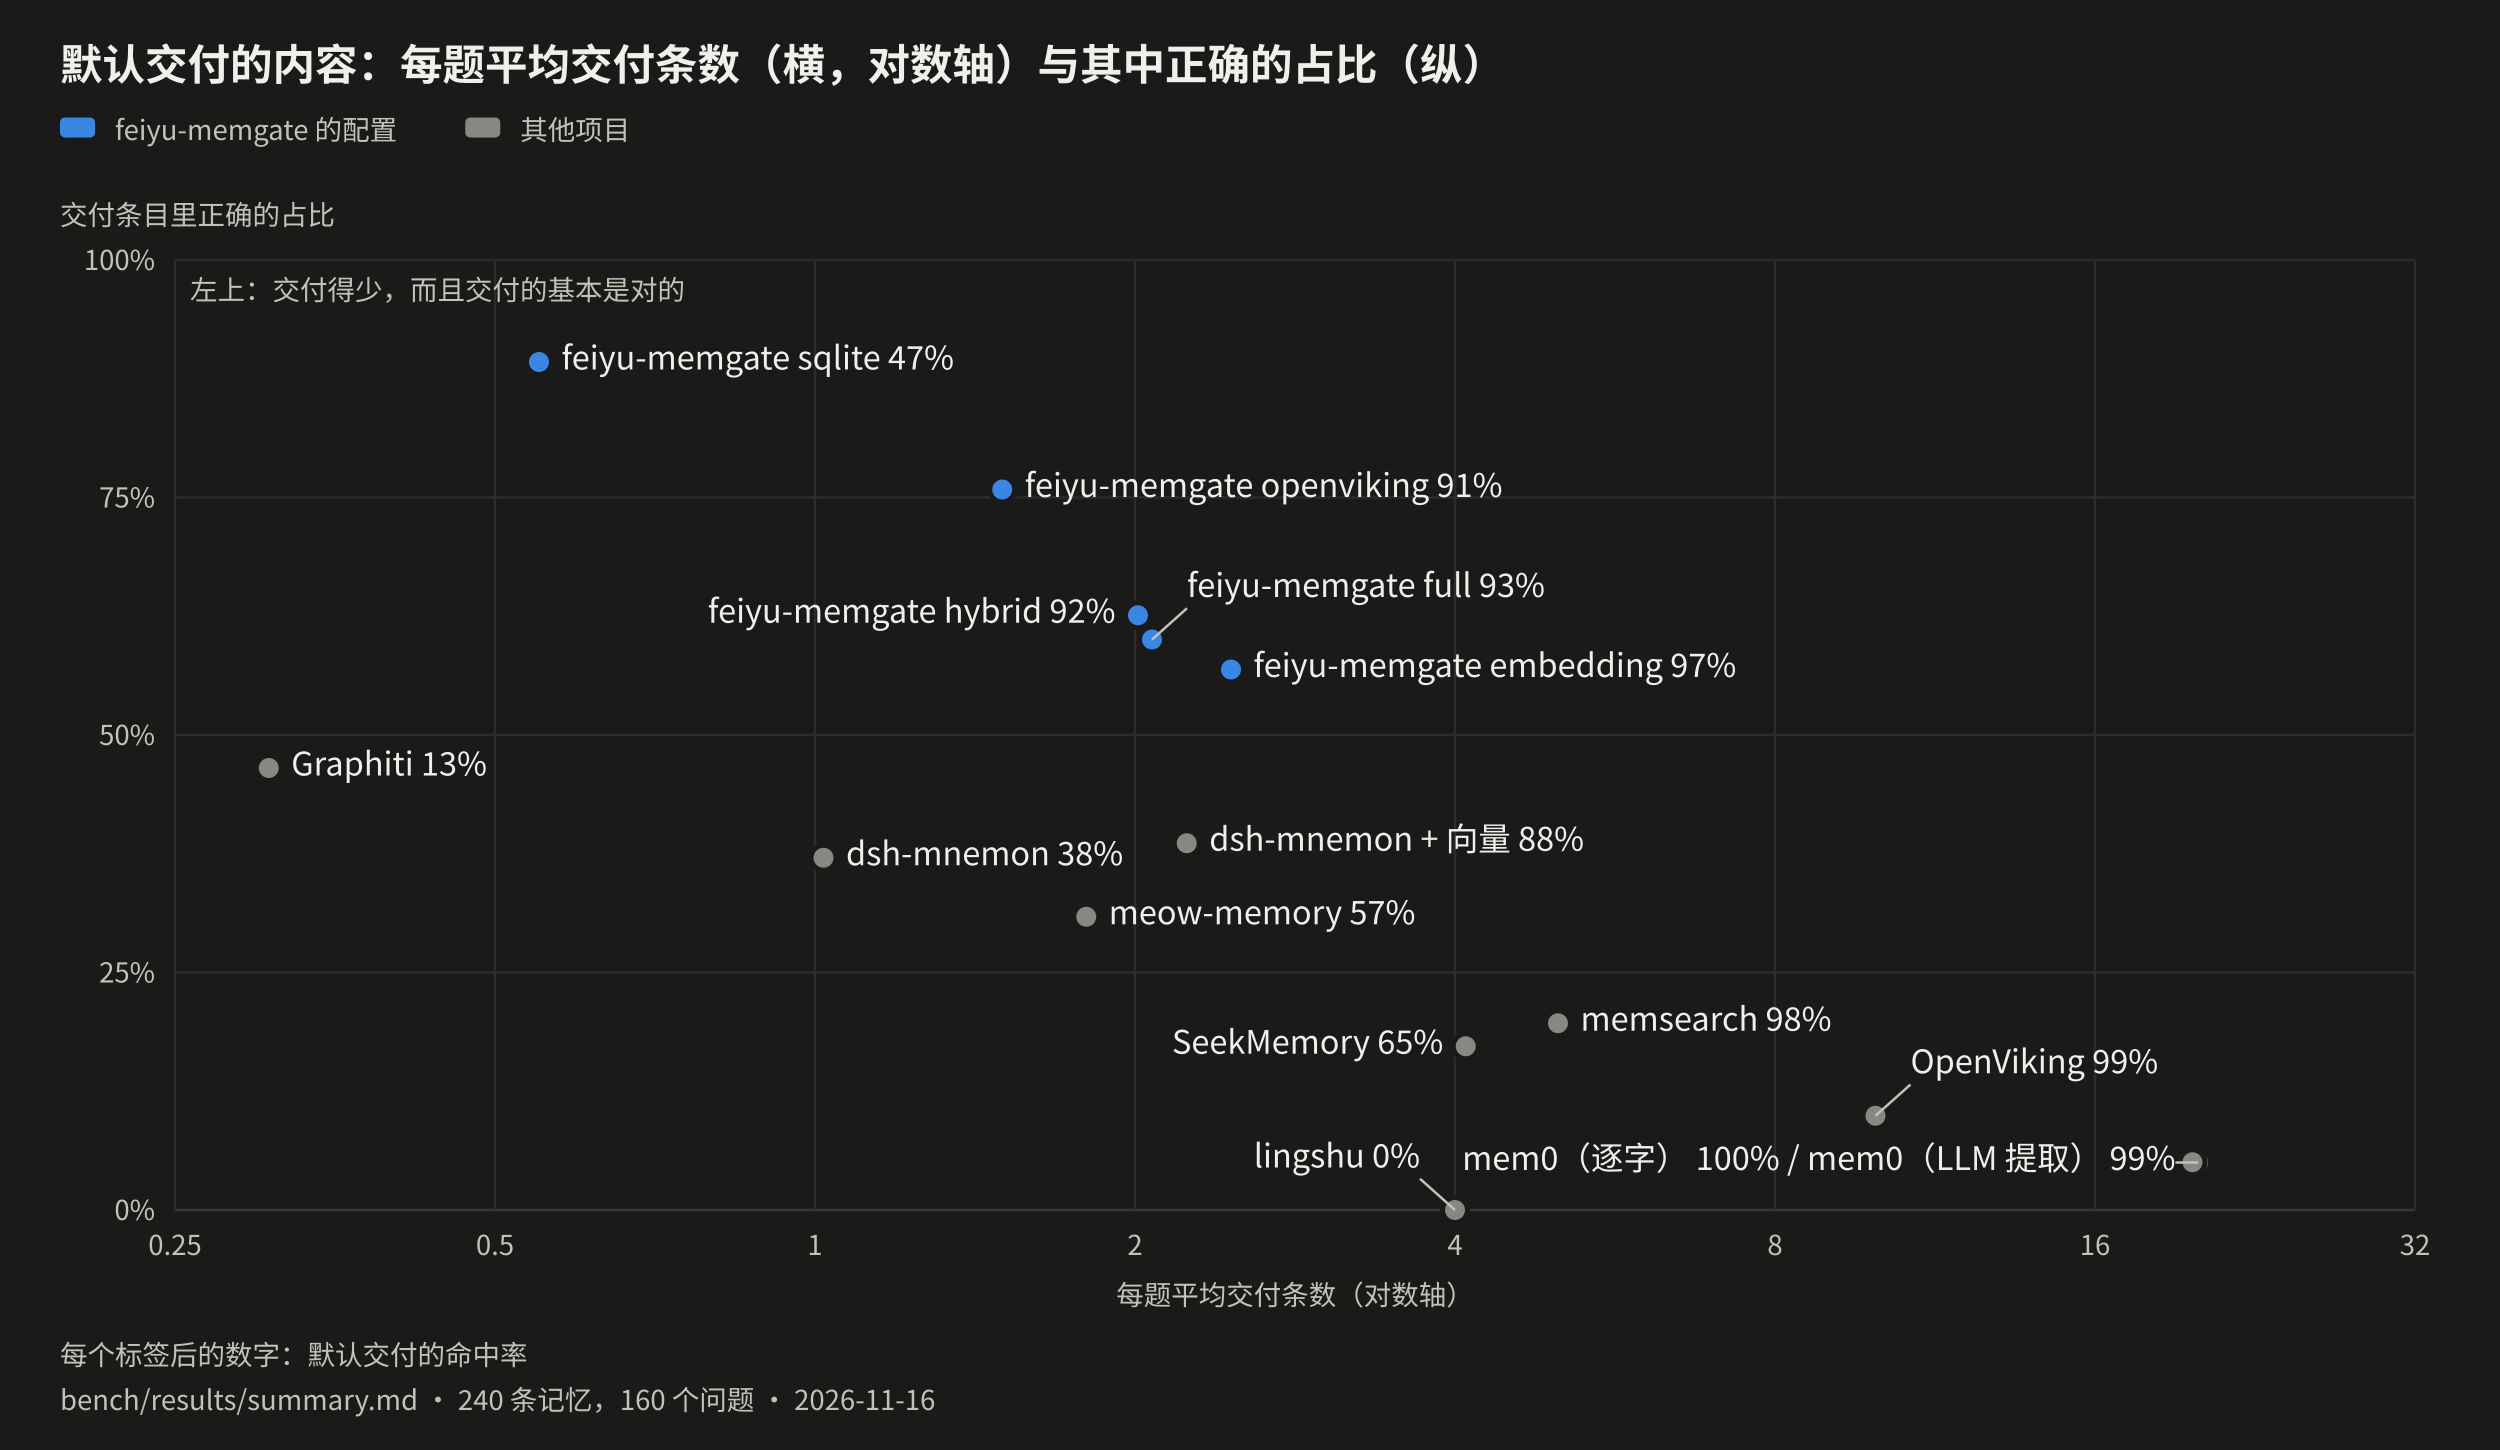
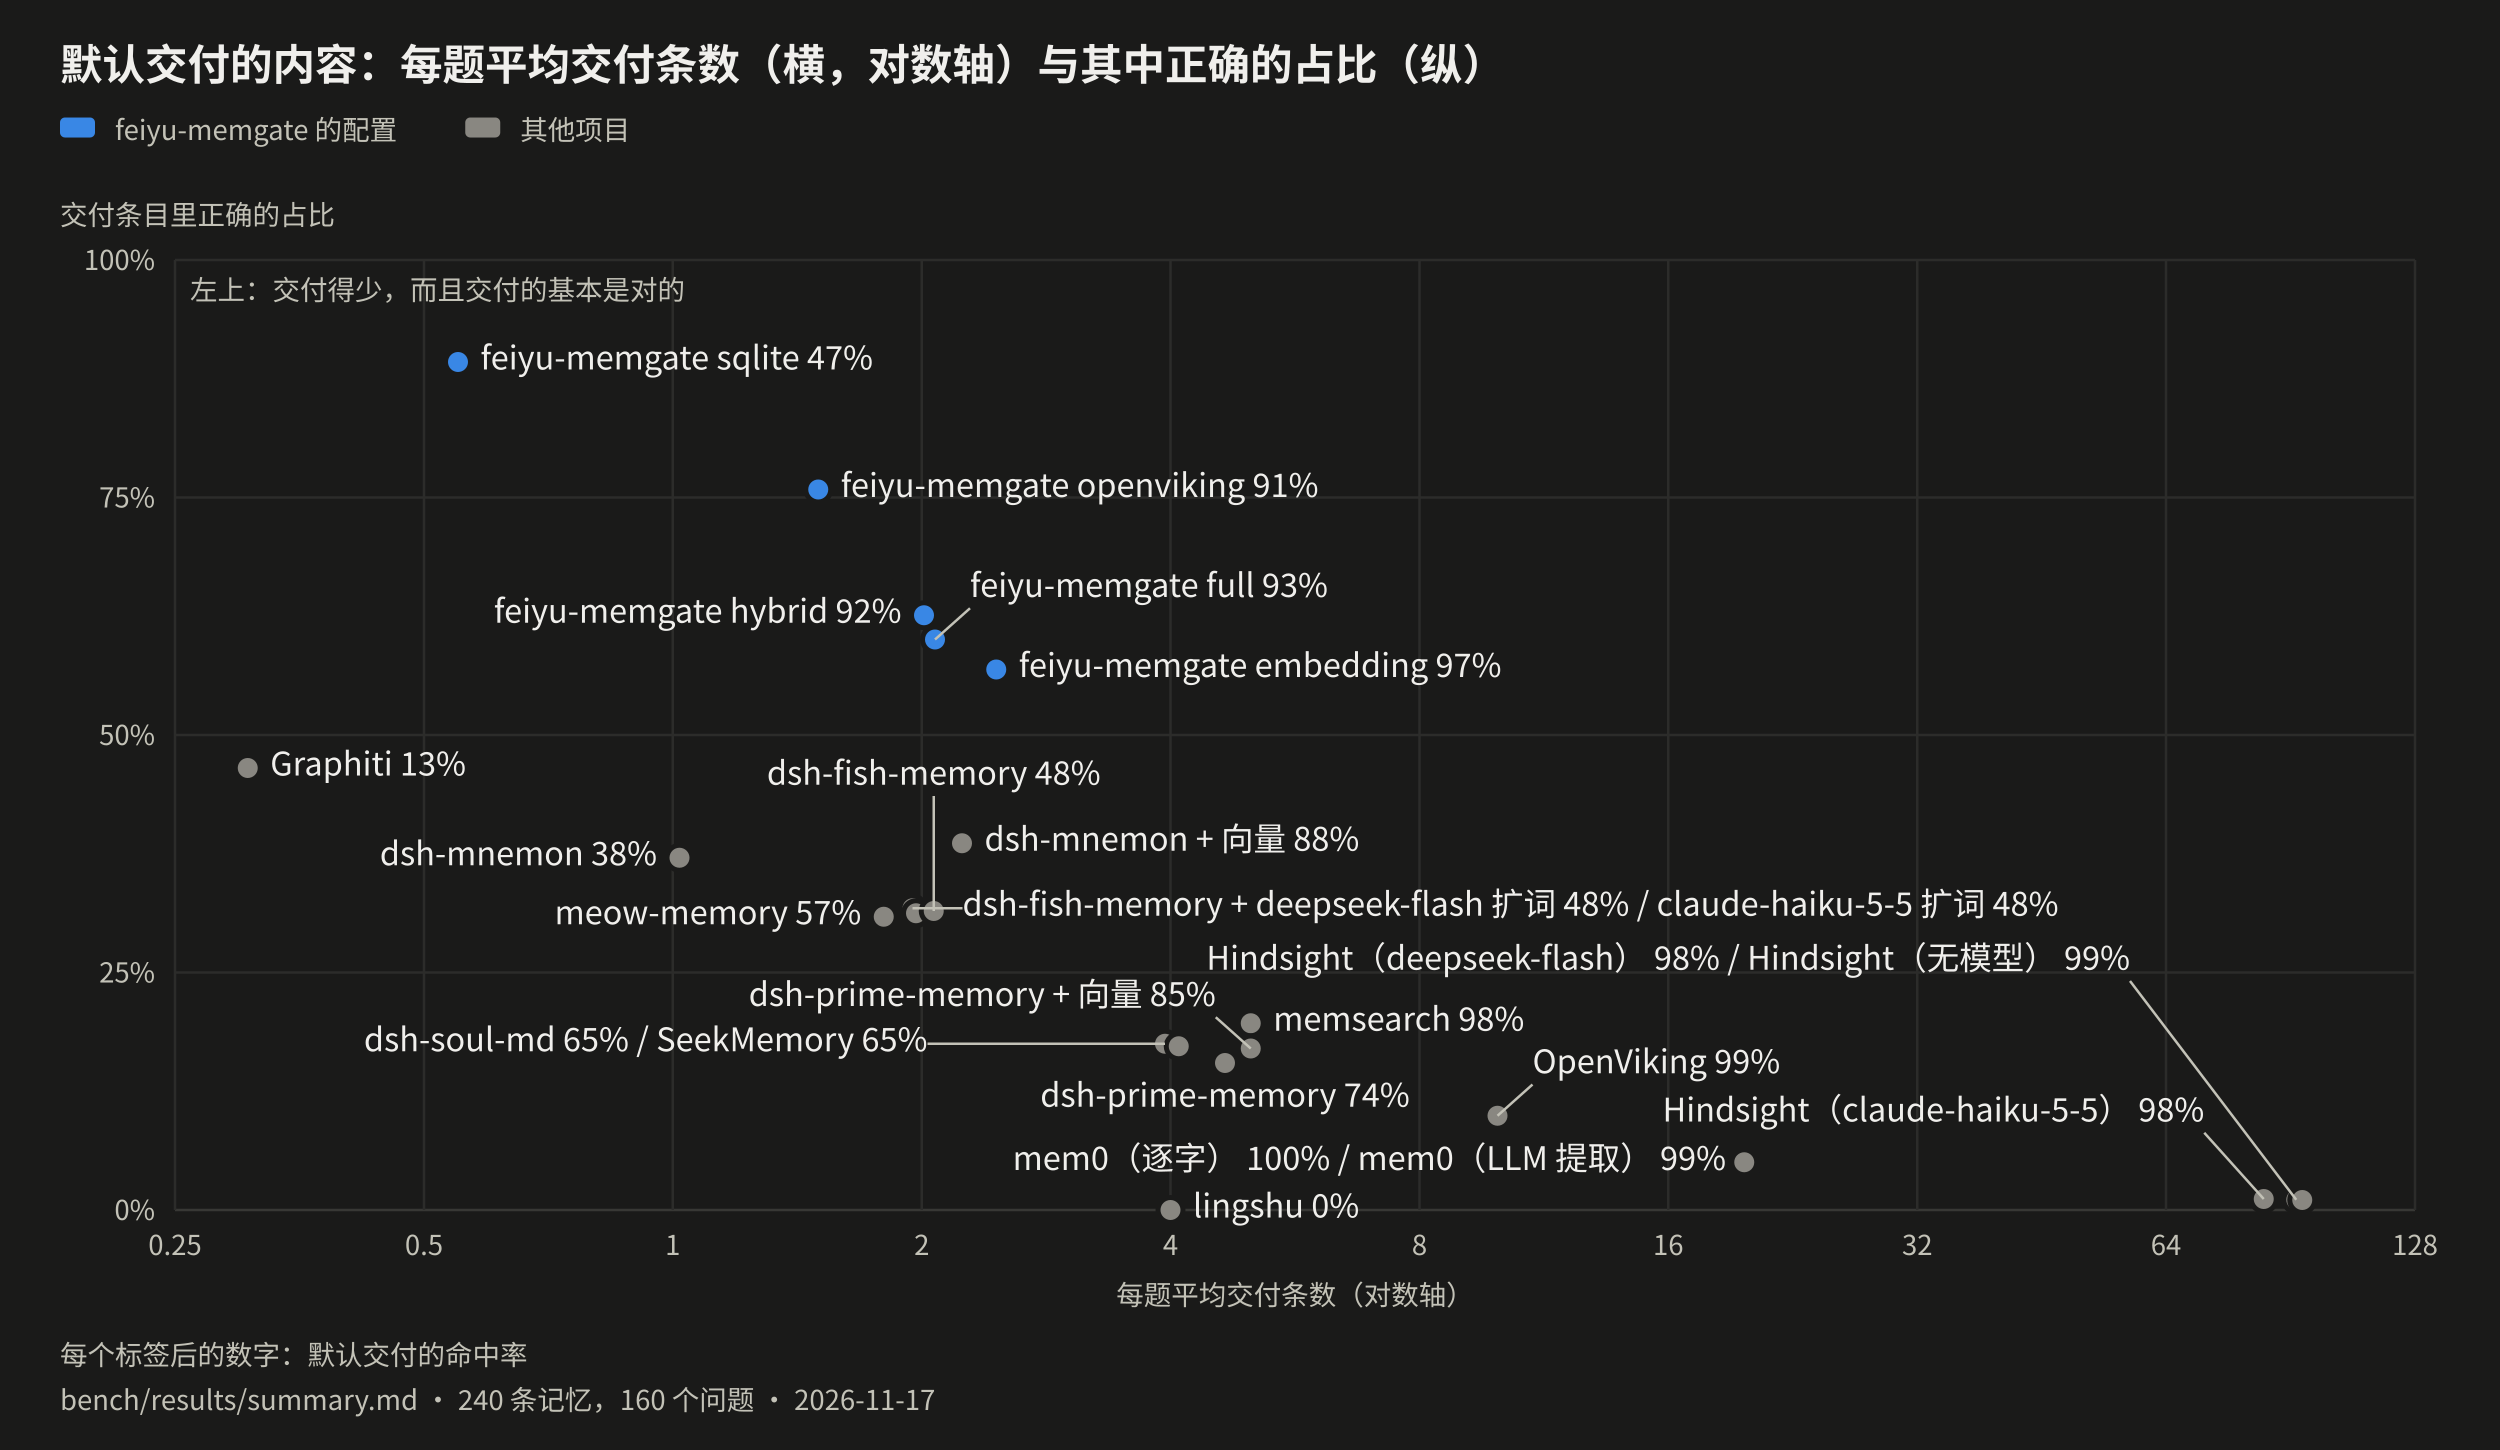
<svg xmlns="http://www.w3.org/2000/svg" width="1000" height="580" viewBox="0 0 1000 580" role="img" lang="zh">
  <style>text{font-family:-apple-system, "Segoe UI", "Microsoft YaHei", "PingFang SC", "Noto Sans CJK SC", "Helvetica Neue", Arial, sans-serif;fill:#c3c2b7;font-size:13px}.t{font-size:17px;font-weight:600;fill:#f0efec}.l{font-size:13px;fill:#f0efec}.lb{font-size:13px;font-weight:600;fill:#f0efec}.s{font-size:11px;fill:#c3c2b7}.grid{stroke:#2c2c2a;stroke-width:1;fill:none}.axis{stroke:#383835;stroke-width:1;fill:none}.tick{stroke:#f0efec;stroke-width:2;fill:none}.lead{stroke-width:1;fill:none}.fa{fill:#3987e5}.fo{fill:#898781}.tint{fill:#898781;fill-opacity:0.35}</style>
  <rect width="1000" height="580" fill="#1a1a19" />
  <text x="24.0" y="32.0" class="t">默认交付的内容：每题平均交付条数（横，对数轴）与其中正确的占比（纵）</text>
  <rect x="24.0" y="47.0" width="14" height="8" rx="2" class="fa" />
  <text x="46.0" y="56.0" class="s">feiyu-memgate 的配置</text>
  <rect x="186.1" y="47.0" width="14" height="8" rx="2" class="fo" />
  <text x="208.1" y="56.0" class="s">其他项目</text>
  <line x1="70.0" y1="484.0" x2="966.0" y2="484.0" class="axis" />
  <text x="62.0" y="488.0" class="s" text-anchor="end">0%</text>
  <line x1="70.0" y1="389.0" x2="966.0" y2="389.0" class="grid" />
  <text x="62.0" y="393.0" class="s" text-anchor="end">25%</text>
  <line x1="70.0" y1="294.0" x2="966.0" y2="294.0" class="grid" />
  <text x="62.0" y="298.0" class="s" text-anchor="end">50%</text>
  <line x1="70.0" y1="199.0" x2="966.0" y2="199.0" class="grid" />
  <text x="62.0" y="203.0" class="s" text-anchor="end">75%</text>
  <line x1="70.0" y1="104.0" x2="966.0" y2="104.0" class="grid" />
  <text x="62.0" y="108.0" class="s" text-anchor="end">100%</text>
  <line x1="70.0" y1="104.0" x2="70.0" y2="484.0" class="grid" />
  <text x="70.0" y="502.0" class="s" text-anchor="middle">0.25</text>
-   <line x1="198.0" y1="104.0" x2="198.0" y2="484.0" class="grid" />
-   <text x="198.0" y="502.0" class="s" text-anchor="middle">0.5</text>
-   <line x1="326.0" y1="104.0" x2="326.0" y2="484.0" class="grid" />
-   <text x="326.0" y="502.0" class="s" text-anchor="middle">1</text>
-   <line x1="454.0" y1="104.0" x2="454.0" y2="484.0" class="grid" />
-   <text x="454.0" y="502.0" class="s" text-anchor="middle">2</text>
-   <line x1="582.0" y1="104.0" x2="582.0" y2="484.0" class="grid" />
-   <text x="582.0" y="502.0" class="s" text-anchor="middle">4</text>
-   <line x1="710.0" y1="104.0" x2="710.0" y2="484.0" class="grid" />
-   <text x="710.0" y="502.0" class="s" text-anchor="middle">8</text>
-   <line x1="838.0" y1="104.0" x2="838.0" y2="484.0" class="grid" />
-   <text x="838.0" y="502.0" class="s" text-anchor="middle">16</text>
+   <line x1="169.6" y1="104.0" x2="169.6" y2="484.0" class="grid" />
+   <text x="169.6" y="502.0" class="s" text-anchor="middle">0.5</text>
+   <line x1="269.1" y1="104.0" x2="269.1" y2="484.0" class="grid" />
+   <text x="269.1" y="502.0" class="s" text-anchor="middle">1</text>
+   <line x1="368.7" y1="104.0" x2="368.7" y2="484.0" class="grid" />
+   <text x="368.7" y="502.0" class="s" text-anchor="middle">2</text>
+   <line x1="468.2" y1="104.0" x2="468.2" y2="484.0" class="grid" />
+   <text x="468.2" y="502.0" class="s" text-anchor="middle">4</text>
+   <line x1="567.8" y1="104.0" x2="567.8" y2="484.0" class="grid" />
+   <text x="567.8" y="502.0" class="s" text-anchor="middle">8</text>
+   <line x1="667.3" y1="104.0" x2="667.3" y2="484.0" class="grid" />
+   <text x="667.3" y="502.0" class="s" text-anchor="middle">16</text>
+   <line x1="766.9" y1="104.0" x2="766.9" y2="484.0" class="grid" />
+   <text x="766.9" y="502.0" class="s" text-anchor="middle">32</text>
+   <line x1="866.4" y1="104.0" x2="866.4" y2="484.0" class="grid" />
+   <text x="866.4" y="502.0" class="s" text-anchor="middle">64</text>
  <line x1="966.0" y1="104.0" x2="966.0" y2="484.0" class="grid" />
-   <text x="966.0" y="502.0" class="s" text-anchor="middle">32</text>
+   <text x="966.0" y="502.0" class="s" text-anchor="middle">128</text>
  <text x="518.0" y="522.0" class="s" text-anchor="middle">每题平均交付条数（对数轴）</text>
  <text x="24.0" y="90.0" class="s">交付条目里正确的占比</text>
  <text x="76.0" y="120.0" class="s">左上：交付得少，而且交付的基本是对的</text>
-   <circle cx="623.2" cy="409.3" r="5" fill="#898781" stroke="#1a1a19" stroke-width="2" />
-   <circle cx="492.4" cy="267.8" r="5" fill="#3987e5" stroke="#1a1a19" stroke-width="2" />
-   <circle cx="400.9" cy="195.8" r="5" fill="#3987e5" stroke="#1a1a19" stroke-width="2" />
-   <circle cx="879.2" cy="465.0" r="5" fill="#898781" stroke="#1a1a19" stroke-width="2" />
-   <circle cx="750.2" cy="446.3" r="5" fill="#898781" stroke="#1a1a19" stroke-width="2" />
-   <circle cx="455.2" cy="246.1" r="5" fill="#3987e5" stroke="#1a1a19" stroke-width="2" />
-   <circle cx="460.8" cy="255.8" r="5" fill="#3987e5" stroke="#1a1a19" stroke-width="2" />
-   <circle cx="877.0" cy="464.9" r="5" fill="#898781" stroke="#1a1a19" stroke-width="2" />
-   <circle cx="474.7" cy="337.3" r="5" fill="#898781" stroke="#1a1a19" stroke-width="2" />
-   <circle cx="582.0" cy="484.0" r="5" fill="#898781" stroke="#1a1a19" stroke-width="2" />
-   <circle cx="215.6" cy="144.8" r="5" fill="#3987e5" stroke="#1a1a19" stroke-width="2" />
-   <circle cx="586.3" cy="418.5" r="5" fill="#898781" stroke="#1a1a19" stroke-width="2" />
-   <circle cx="434.5" cy="366.7" r="5" fill="#898781" stroke="#1a1a19" stroke-width="2" />
-   <circle cx="329.4" cy="343.1" r="5" fill="#898781" stroke="#1a1a19" stroke-width="2" />
-   <circle cx="107.5" cy="307.2" r="5" fill="#898781" stroke="#1a1a19" stroke-width="2" />
-   <line x1="879.2" y1="465.0" x2="870.2" y2="465.0" class="lead" stroke="#c3c2b7" />
-   <line x1="750.2" y1="446.3" x2="764.2" y2="433.8" class="lead" stroke="#c3c2b7" />
-   <line x1="460.8" y1="255.8" x2="474.8" y2="243.3" class="lead" stroke="#c3c2b7" />
-   <line x1="582.0" y1="484.0" x2="568.0" y2="471.5" class="lead" stroke="#c3c2b7" />
-   <text x="632.2" y="412.3" class="l">memsearch 98%</text>
-   <text x="501.4" y="270.8" class="l">feiyu-memgate embedding 97%</text>
-   <text x="409.9" y="198.8" class="l">feiyu-memgate openviking 91%</text>
-   <text x="870.2" y="468.0" class="l" text-anchor="end">mem0（逐字） 100% / mem0（LLM 提取） 99%</text>
-   <text x="764.2" y="429.3" class="l">OpenViking 99%</text>
-   <text x="446.2" y="249.1" class="l" text-anchor="end">feiyu-memgate hybrid 92%</text>
-   <text x="474.8" y="238.8" class="l">feiyu-memgate full 93%</text>
-   <text x="483.7" y="340.3" class="l">dsh-mnemon + 向量 88%</text>
-   <text x="568.0" y="467.0" class="l" text-anchor="end">lingshu 0%</text>
-   <text x="224.6" y="147.8" class="l">feiyu-memgate sqlite 47%</text>
-   <text x="577.3" y="421.5" class="l" text-anchor="end">SeekMemory 65%</text>
-   <text x="443.5" y="369.7" class="l">meow-memory 57%</text>
-   <text x="338.4" y="346.1" class="l">dsh-mnemon 38%</text>
-   <text x="116.5" y="310.2" class="l">Graphiti 13%</text>
+   <circle cx="500.3" cy="409.3" r="5" fill="#898781" stroke="#1a1a19" stroke-width="2" />
+   <circle cx="398.5" cy="267.8" r="5" fill="#3987e5" stroke="#1a1a19" stroke-width="2" />
+   <circle cx="327.3" cy="195.8" r="5" fill="#3987e5" stroke="#1a1a19" stroke-width="2" />
+   <circle cx="699.4" cy="465.0" r="5" fill="#898781" stroke="#1a1a19" stroke-width="2" />
+   <circle cx="599.0" cy="446.3" r="5" fill="#898781" stroke="#1a1a19" stroke-width="2" />
+   <circle cx="369.6" cy="246.1" r="5" fill="#3987e5" stroke="#1a1a19" stroke-width="2" />
+   <circle cx="374.0" cy="255.8" r="5" fill="#3987e5" stroke="#1a1a19" stroke-width="2" />
+   <circle cx="697.7" cy="464.9" r="5" fill="#898781" stroke="#1a1a19" stroke-width="2" />
+   <circle cx="918.5" cy="479.9" r="5" fill="#898781" stroke="#1a1a19" stroke-width="2" />
+   <circle cx="905.5" cy="479.6" r="5" fill="#898781" stroke="#1a1a19" stroke-width="2" />
+   <circle cx="384.8" cy="337.3" r="5" fill="#898781" stroke="#1a1a19" stroke-width="2" />
+   <circle cx="920.9" cy="480.0" r="5" fill="#898781" stroke="#1a1a19" stroke-width="2" />
+   <circle cx="500.3" cy="419.4" r="5" fill="#898781" stroke="#1a1a19" stroke-width="2" />
+   <circle cx="468.2" cy="484.0" r="5" fill="#898781" stroke="#1a1a19" stroke-width="2" />
+   <circle cx="183.2" cy="144.8" r="5" fill="#3987e5" stroke="#1a1a19" stroke-width="2" />
+   <circle cx="490.0" cy="425.2" r="5" fill="#898781" stroke="#1a1a19" stroke-width="2" />
+   <circle cx="466.0" cy="417.5" r="5" fill="#898781" stroke="#1a1a19" stroke-width="2" />
+   <circle cx="471.5" cy="418.5" r="5" fill="#898781" stroke="#1a1a19" stroke-width="2" />
+   <circle cx="353.5" cy="366.7" r="5" fill="#898781" stroke="#1a1a19" stroke-width="2" />
+   <circle cx="365.0" cy="363.3" r="5" fill="#898781" stroke="#1a1a19" stroke-width="2" />
+   <circle cx="366.4" cy="365.3" r="5" fill="#898781" stroke="#1a1a19" stroke-width="2" />
+   <circle cx="373.5" cy="364.4" r="5" fill="#898781" stroke="#1a1a19" stroke-width="2" />
+   <circle cx="271.8" cy="343.1" r="5" fill="#898781" stroke="#1a1a19" stroke-width="2" />
+   <circle cx="99.1" cy="307.2" r="5" fill="#898781" stroke="#1a1a19" stroke-width="2" />
+   <line x1="599.0" y1="446.3" x2="613.0" y2="433.8" class="lead" stroke="#c3c2b7" />
+   <line x1="374.0" y1="255.8" x2="388.0" y2="243.3" class="lead" stroke="#c3c2b7" />
+   <line x1="918.5" y1="479.9" x2="852.0" y2="392.4" class="lead" stroke="#c3c2b7" />
+   <line x1="905.5" y1="479.6" x2="881.7" y2="453.1" class="lead" stroke="#c3c2b7" />
+   <line x1="500.3" y1="419.4" x2="486.3" y2="406.9" class="lead" stroke="#c3c2b7" />
+   <line x1="466.0" y1="417.5" x2="371.0" y2="417.5" class="lead" stroke="#c3c2b7" />
+   <line x1="365.0" y1="363.3" x2="385.0" y2="363.3" class="lead" stroke="#c3c2b7" />
+   <line x1="373.5" y1="364.4" x2="373.5" y2="318.4" class="lead" stroke="#c3c2b7" />
+   <text x="509.3" y="412.3" class="l">memsearch 98%</text>
+   <text x="407.5" y="270.8" class="l">feiyu-memgate embedding 97%</text>
+   <text x="336.3" y="198.8" class="l">feiyu-memgate openviking 91%</text>
+   <text x="690.4" y="468.0" class="l" text-anchor="end">mem0（逐字） 100% / mem0（LLM 提取） 99%</text>
+   <text x="613.0" y="429.3" class="l">OpenViking 99%</text>
+   <text x="360.6" y="249.1" class="l" text-anchor="end">feiyu-memgate hybrid 92%</text>
+   <text x="388.0" y="238.8" class="l">feiyu-memgate full 93%</text>
+   <text x="852.0" y="387.9" class="l" text-anchor="end">Hindsight（deepseek-flash） 98% / Hindsight（无模型） 99%</text>
+   <text x="881.7" y="448.6" class="l" text-anchor="end">Hindsight（claude-haiku-5-5） 98%</text>
+   <text x="393.8" y="340.3" class="l">dsh-mnemon + 向量 88%</text>
+   <text x="486.3" y="402.4" class="l" text-anchor="end">dsh-prime-memory + 向量 85%</text>
+   <text x="477.2" y="487.0" class="l">lingshu 0%</text>
+   <text x="192.2" y="147.8" class="l">feiyu-memgate sqlite 47%</text>
+   <text x="490.0" y="442.7" class="l" text-anchor="middle">dsh-prime-memory 74%</text>
+   <text x="371.0" y="420.5" class="l" text-anchor="end">dsh-soul-md 65% / SeekMemory 65%</text>
+   <text x="344.5" y="369.7" class="l" text-anchor="end">meow-memory 57%</text>
+   <text x="385.0" y="366.3" class="l">dsh-fish-memory + deepseek-flash 扩词 48% / claude-haiku-5-5 扩词 48%</text>
+   <text x="373.5" y="313.9" class="l" text-anchor="middle">dsh-fish-memory 48%</text>
+   <text x="262.8" y="346.1" class="l" text-anchor="end">dsh-mnemon 38%</text>
+   <text x="108.1" y="310.2" class="l">Graphiti 13%</text>
  <text x="24.0" y="546.0" class="s">每个标签后的数字：默认交付的命中率</text>
-   <text x="24.0" y="564.0" class="s">bench/results/summary.md · 240 条记忆，160 个问题 · 2026-11-16</text>
+   <text x="24.0" y="564.0" class="s">bench/results/summary.md · 240 条记忆，160 个问题 · 2026-11-17</text>
</svg>
